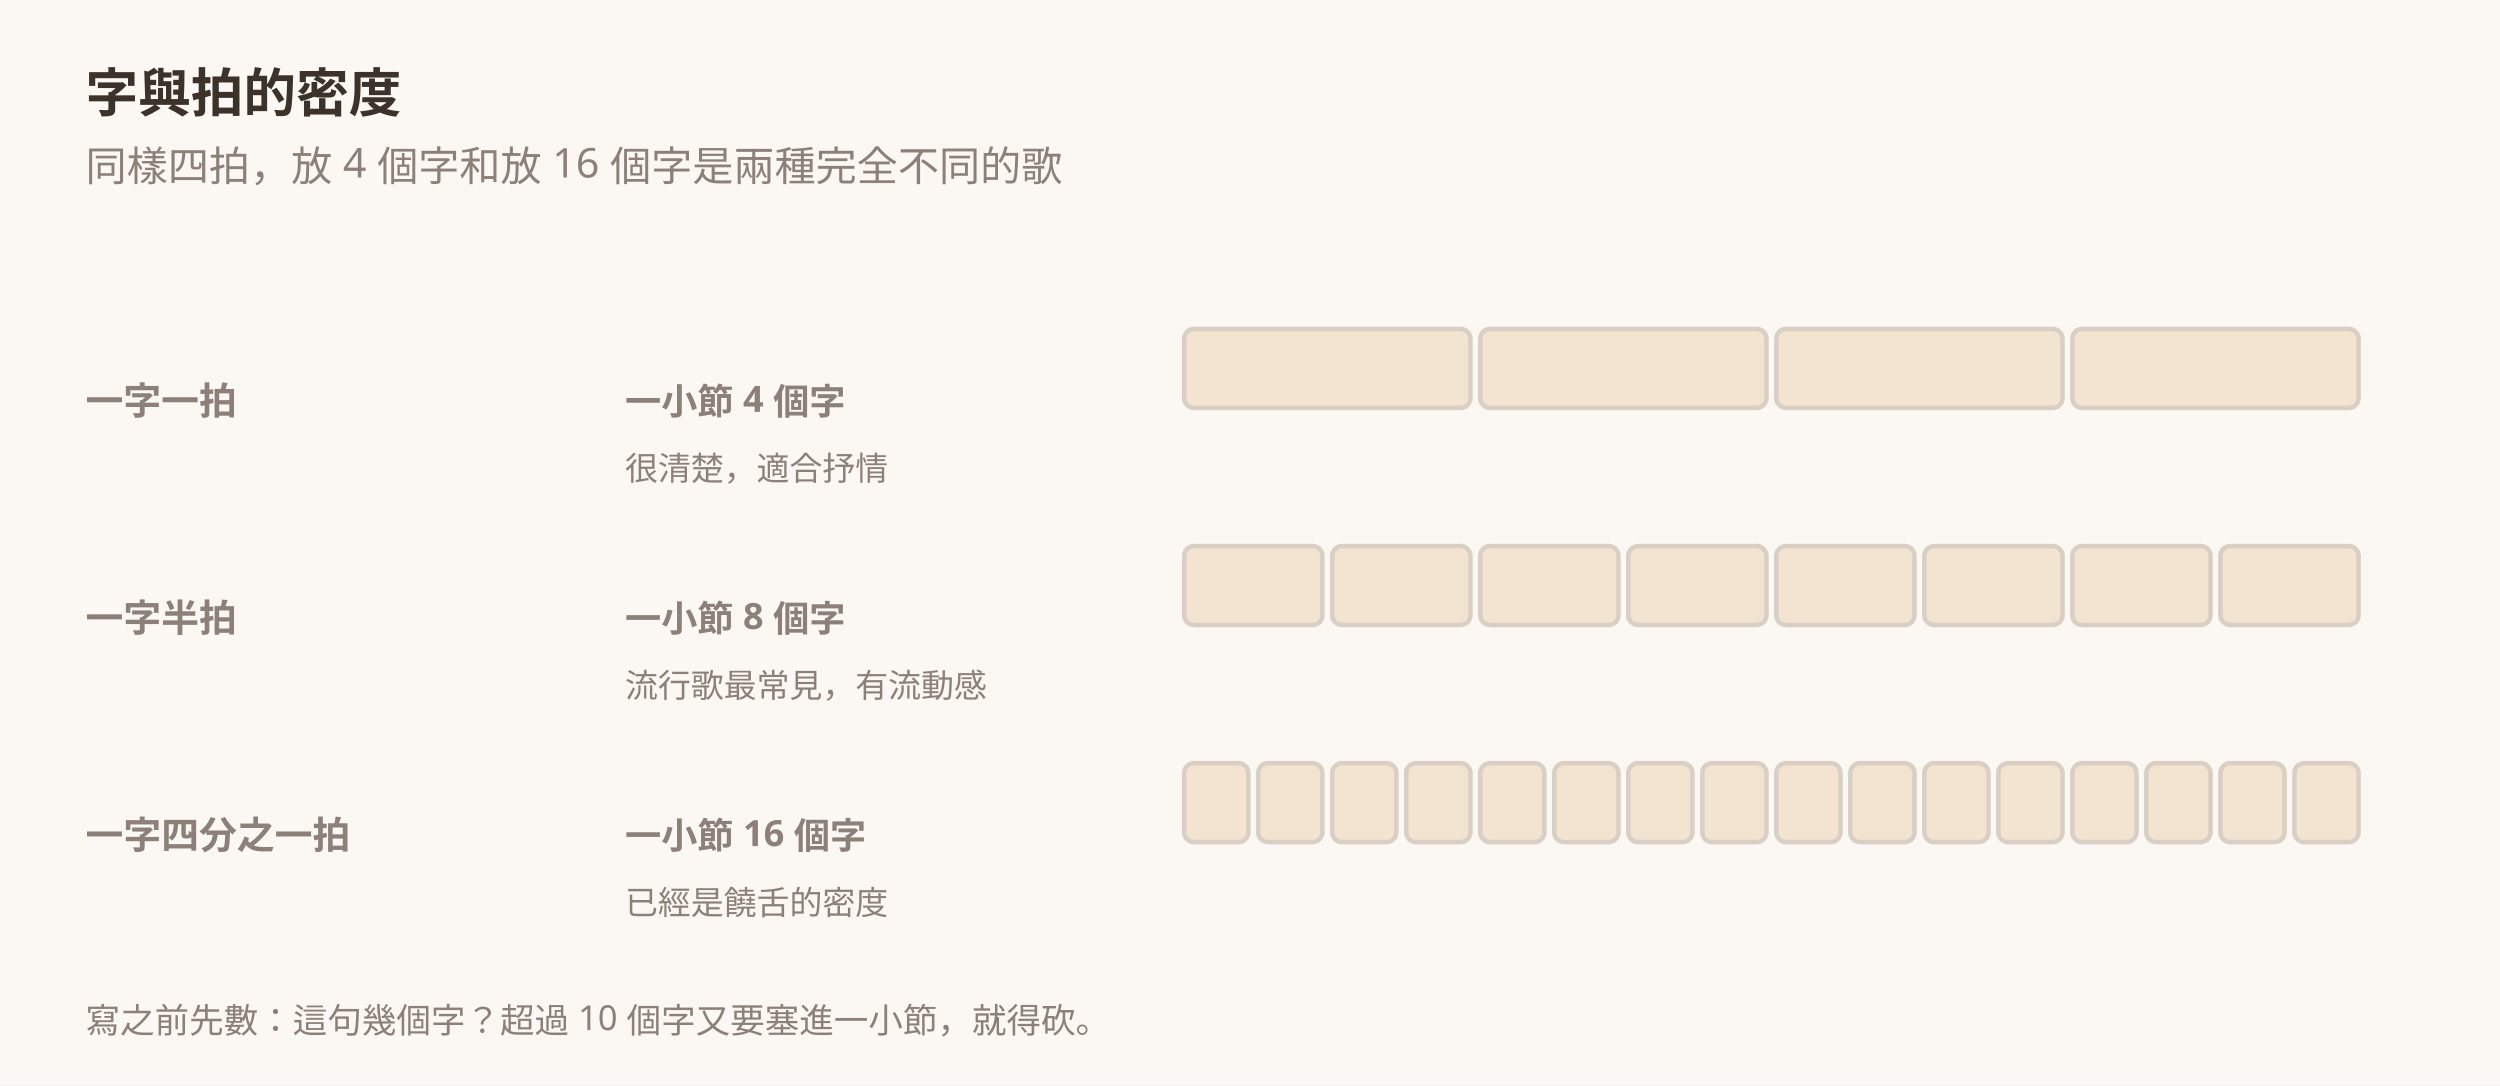
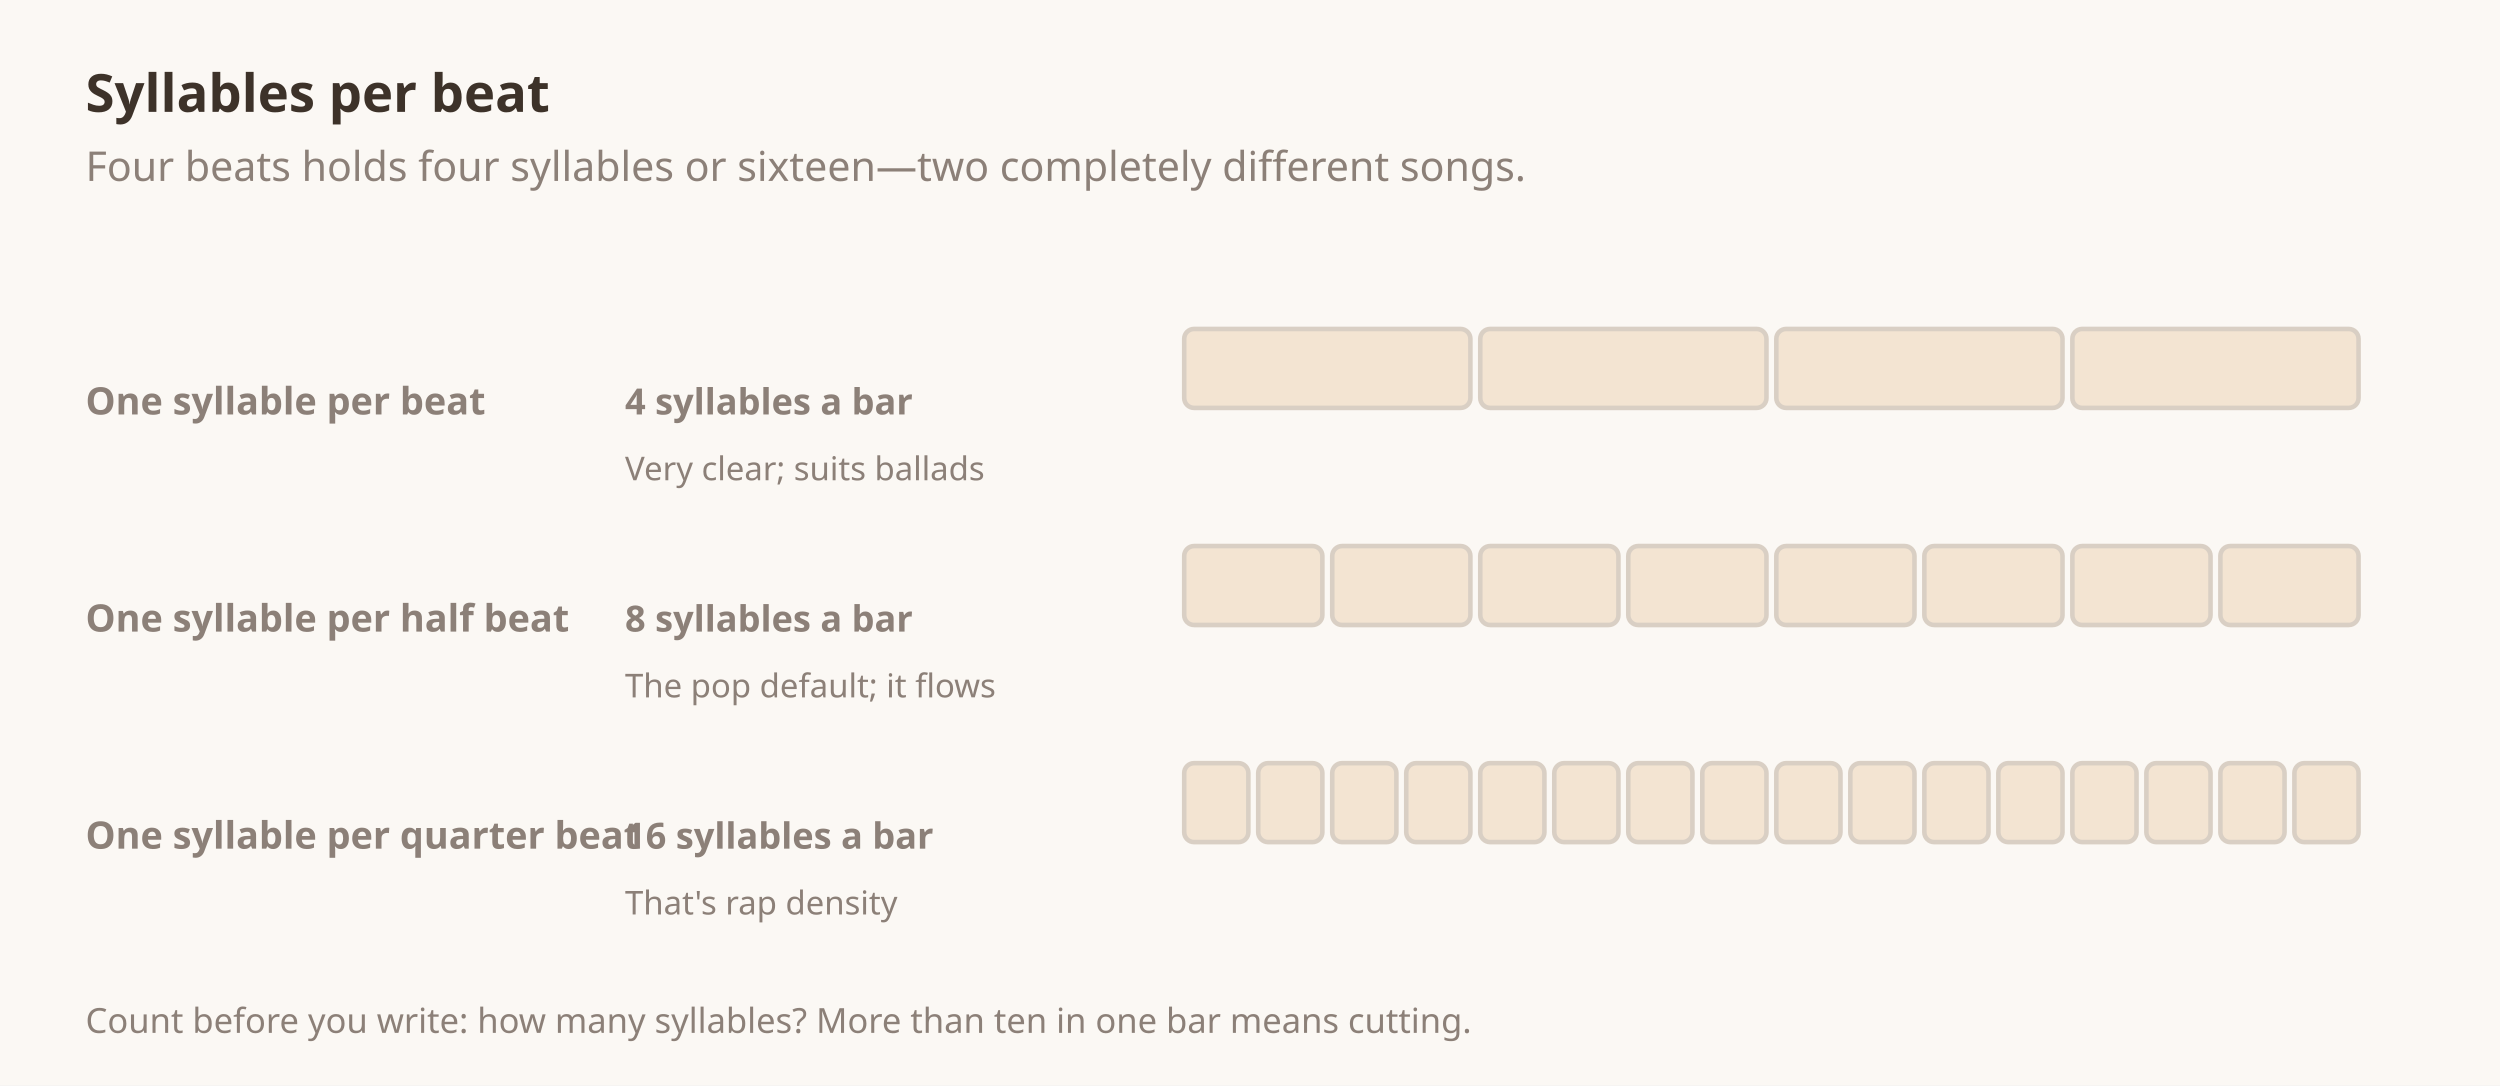
<svg xmlns="http://www.w3.org/2000/svg" viewBox="0 0 760 330" role="img" aria-label="字與拍的密度">
  <rect width="760" height="330" fill="#FBF8F4" />
  <style>
    .t   { font-family: 'Noto Sans TC','PingFang TC','Microsoft JhengHei',system-ui,sans-serif; fill: #3D3229; }
    .tb  { font-family: 'Noto Sans TC','PingFang TC','Microsoft JhengHei',system-ui,sans-serif; fill: #3D3229; font-weight: 700; }
    .ts  { font-family: 'Noto Sans TC','PingFang TC','Microsoft JhengHei',system-ui,sans-serif; fill: #8C8078; }
    .num { font-family: 'Noto Sans TC','PingFang TC','Microsoft JhengHei',system-ui,sans-serif; fill: #FFFFFF; font-weight: 700; font-size: 11px; }
    .ink { fill: none; stroke: #3D3229; stroke-width: 1.6; stroke-linejoin: round; stroke-linecap: round; }
    .thin{ fill: none; stroke: #D9CFC4; stroke-width: 1.1; }
    .dash{ fill: none; stroke: #D9CFC4; stroke-width: 1.1; stroke-dasharray: 4 5; }
    .lead{ fill: none; stroke: #8C8078; stroke-width: 1; }
    .acc { fill: none; stroke: #A67C52; stroke-width: 2; stroke-linejoin: round; stroke-linecap: round; }
    .blue{ fill: none; stroke: #6B8FBF; stroke-width: 2; stroke-linejoin: round; stroke-linecap: round; }
    .green{ fill: none; stroke: #6F8F6A; stroke-width: 2; stroke-linejoin: round; stroke-linecap: round; }
    .red { fill: none; stroke: #B0563F; stroke-width: 2; stroke-linejoin: round; stroke-linecap: round; }
    .dot { fill: #3D3229; }
  </style>
-   <text x="26" y="34" class="tb" font-size="16">字與拍的密度</text>
-   <text x="26" y="55" class="ts" font-size="12.5">同樣四拍，放 4 個字和放 16 個字是兩種完全不同的歌</text>
-   <text x="26" y="126" class="ts" font-size="11.5" font-weight="700">一字一拍</text>
-   <text x="190" y="126" class="ts" font-size="11" font-weight="700" fill="#A67C52">一小節 4 個字</text>
-   <text x="190" y="146" class="ts" font-size="10" fill="#8C8078">很清楚，適合抒情</text>
+   <text x="26" y="34" class="tb" font-size="16">Syllables per beat</text>
+   <text x="26" y="55" class="ts" font-size="12.5">Four beats holds four syllables or sixteen—two completely different songs.</text>
+   <text x="26" y="126" class="ts" font-size="11.5" font-weight="700">One syllable per beat</text>
+   <text x="190" y="126" class="ts" font-size="11" font-weight="700" fill="#A67C52">4 syllables a bar</text>
+   <text x="190" y="146" class="ts" font-size="10" fill="#8C8078">Very clear; suits ballads</text>
  <rect x="360.0" y="100" width="87.0" height="24" rx="3" fill="#F3E4D2" stroke="#D9CFC4" stroke-width="1.4" />
  <rect x="450.0" y="100" width="87.0" height="24" rx="3" fill="#F3E4D2" stroke="#D9CFC4" stroke-width="1.4" />
  <rect x="540.0" y="100" width="87.0" height="24" rx="3" fill="#F3E4D2" stroke="#D9CFC4" stroke-width="1.4" />
  <rect x="630.0" y="100" width="87.0" height="24" rx="3" fill="#F3E4D2" stroke="#D9CFC4" stroke-width="1.4" />
-   <text x="26" y="192" class="ts" font-size="11.5" font-weight="700">一字半拍</text>
-   <text x="190" y="192" class="ts" font-size="11" font-weight="700" fill="#A67C52">一小節 8 個字</text>
-   <text x="190" y="212" class="ts" font-size="10" fill="#8C8078">流行歌最常見，有流動感</text>
+   <text x="26" y="192" class="ts" font-size="11.5" font-weight="700">One syllable per half beat</text>
+   <text x="190" y="192" class="ts" font-size="11" font-weight="700" fill="#A67C52">8 syllables a bar</text>
+   <text x="190" y="212" class="ts" font-size="10" fill="#8C8078">The pop default; it flows</text>
  <rect x="360.0" y="166" width="42.0" height="24" rx="3" fill="#F3E4D2" stroke="#D9CFC4" stroke-width="1.4" />
  <rect x="405.0" y="166" width="42.0" height="24" rx="3" fill="#F3E4D2" stroke="#D9CFC4" stroke-width="1.4" />
  <rect x="450.0" y="166" width="42.0" height="24" rx="3" fill="#F3E4D2" stroke="#D9CFC4" stroke-width="1.4" />
  <rect x="495.0" y="166" width="42.0" height="24" rx="3" fill="#F3E4D2" stroke="#D9CFC4" stroke-width="1.4" />
  <rect x="540.0" y="166" width="42.0" height="24" rx="3" fill="#F3E4D2" stroke="#D9CFC4" stroke-width="1.4" />
  <rect x="585.0" y="166" width="42.0" height="24" rx="3" fill="#F3E4D2" stroke="#D9CFC4" stroke-width="1.4" />
  <rect x="630.0" y="166" width="42.0" height="24" rx="3" fill="#F3E4D2" stroke="#D9CFC4" stroke-width="1.4" />
  <rect x="675.0" y="166" width="42.0" height="24" rx="3" fill="#F3E4D2" stroke="#D9CFC4" stroke-width="1.4" />
-   <text x="26" y="258" class="ts" font-size="11.5" font-weight="700">一字四分之一拍</text>
-   <text x="190" y="258" class="ts" font-size="11" font-weight="700" fill="#A67C52">一小節 16 個字</text>
-   <text x="190" y="278" class="ts" font-size="10" fill="#8C8078">已經是饒舌的密度</text>
+   <text x="26" y="258" class="ts" font-size="11.5" font-weight="700">One syllable per quarter beat</text>
+   <text x="190" y="258" class="ts" font-size="11" font-weight="700" fill="#A67C52">16 syllables a bar</text>
+   <text x="190" y="278" class="ts" font-size="10" fill="#8C8078">That's rap density</text>
  <rect x="360.0" y="232" width="19.5" height="24" rx="3" fill="#F3E4D2" stroke="#D9CFC4" stroke-width="1.4" />
  <rect x="382.5" y="232" width="19.5" height="24" rx="3" fill="#F3E4D2" stroke="#D9CFC4" stroke-width="1.4" />
  <rect x="405.0" y="232" width="19.5" height="24" rx="3" fill="#F3E4D2" stroke="#D9CFC4" stroke-width="1.4" />
  <rect x="427.5" y="232" width="19.5" height="24" rx="3" fill="#F3E4D2" stroke="#D9CFC4" stroke-width="1.4" />
  <rect x="450.0" y="232" width="19.5" height="24" rx="3" fill="#F3E4D2" stroke="#D9CFC4" stroke-width="1.4" />
  <rect x="472.5" y="232" width="19.5" height="24" rx="3" fill="#F3E4D2" stroke="#D9CFC4" stroke-width="1.4" />
  <rect x="495.0" y="232" width="19.5" height="24" rx="3" fill="#F3E4D2" stroke="#D9CFC4" stroke-width="1.4" />
  <rect x="517.5" y="232" width="19.5" height="24" rx="3" fill="#F3E4D2" stroke="#D9CFC4" stroke-width="1.4" />
  <rect x="540.0" y="232" width="19.5" height="24" rx="3" fill="#F3E4D2" stroke="#D9CFC4" stroke-width="1.4" />
  <rect x="562.5" y="232" width="19.5" height="24" rx="3" fill="#F3E4D2" stroke="#D9CFC4" stroke-width="1.4" />
  <rect x="585.0" y="232" width="19.5" height="24" rx="3" fill="#F3E4D2" stroke="#D9CFC4" stroke-width="1.4" />
  <rect x="607.5" y="232" width="19.5" height="24" rx="3" fill="#F3E4D2" stroke="#D9CFC4" stroke-width="1.4" />
  <rect x="630.0" y="232" width="19.5" height="24" rx="3" fill="#F3E4D2" stroke="#D9CFC4" stroke-width="1.4" />
  <rect x="652.5" y="232" width="19.5" height="24" rx="3" fill="#F3E4D2" stroke="#D9CFC4" stroke-width="1.4" />
  <rect x="675.0" y="232" width="19.5" height="24" rx="3" fill="#F3E4D2" stroke="#D9CFC4" stroke-width="1.4" />
  <rect x="697.5" y="232" width="19.5" height="24" rx="3" fill="#F3E4D2" stroke="#D9CFC4" stroke-width="1.4" />
-   <text x="26" y="314" class="ts" font-size="10.5" fill="#8C8078">寫之前先數：這句幾個字？超過 10 個字又要塞進一小節，就得砍。</text>
+   <text x="26" y="314" class="ts" font-size="10.5" fill="#8C8078">Count before you write: how many syllables? More than ten in one bar means cutting.</text>
</svg>
